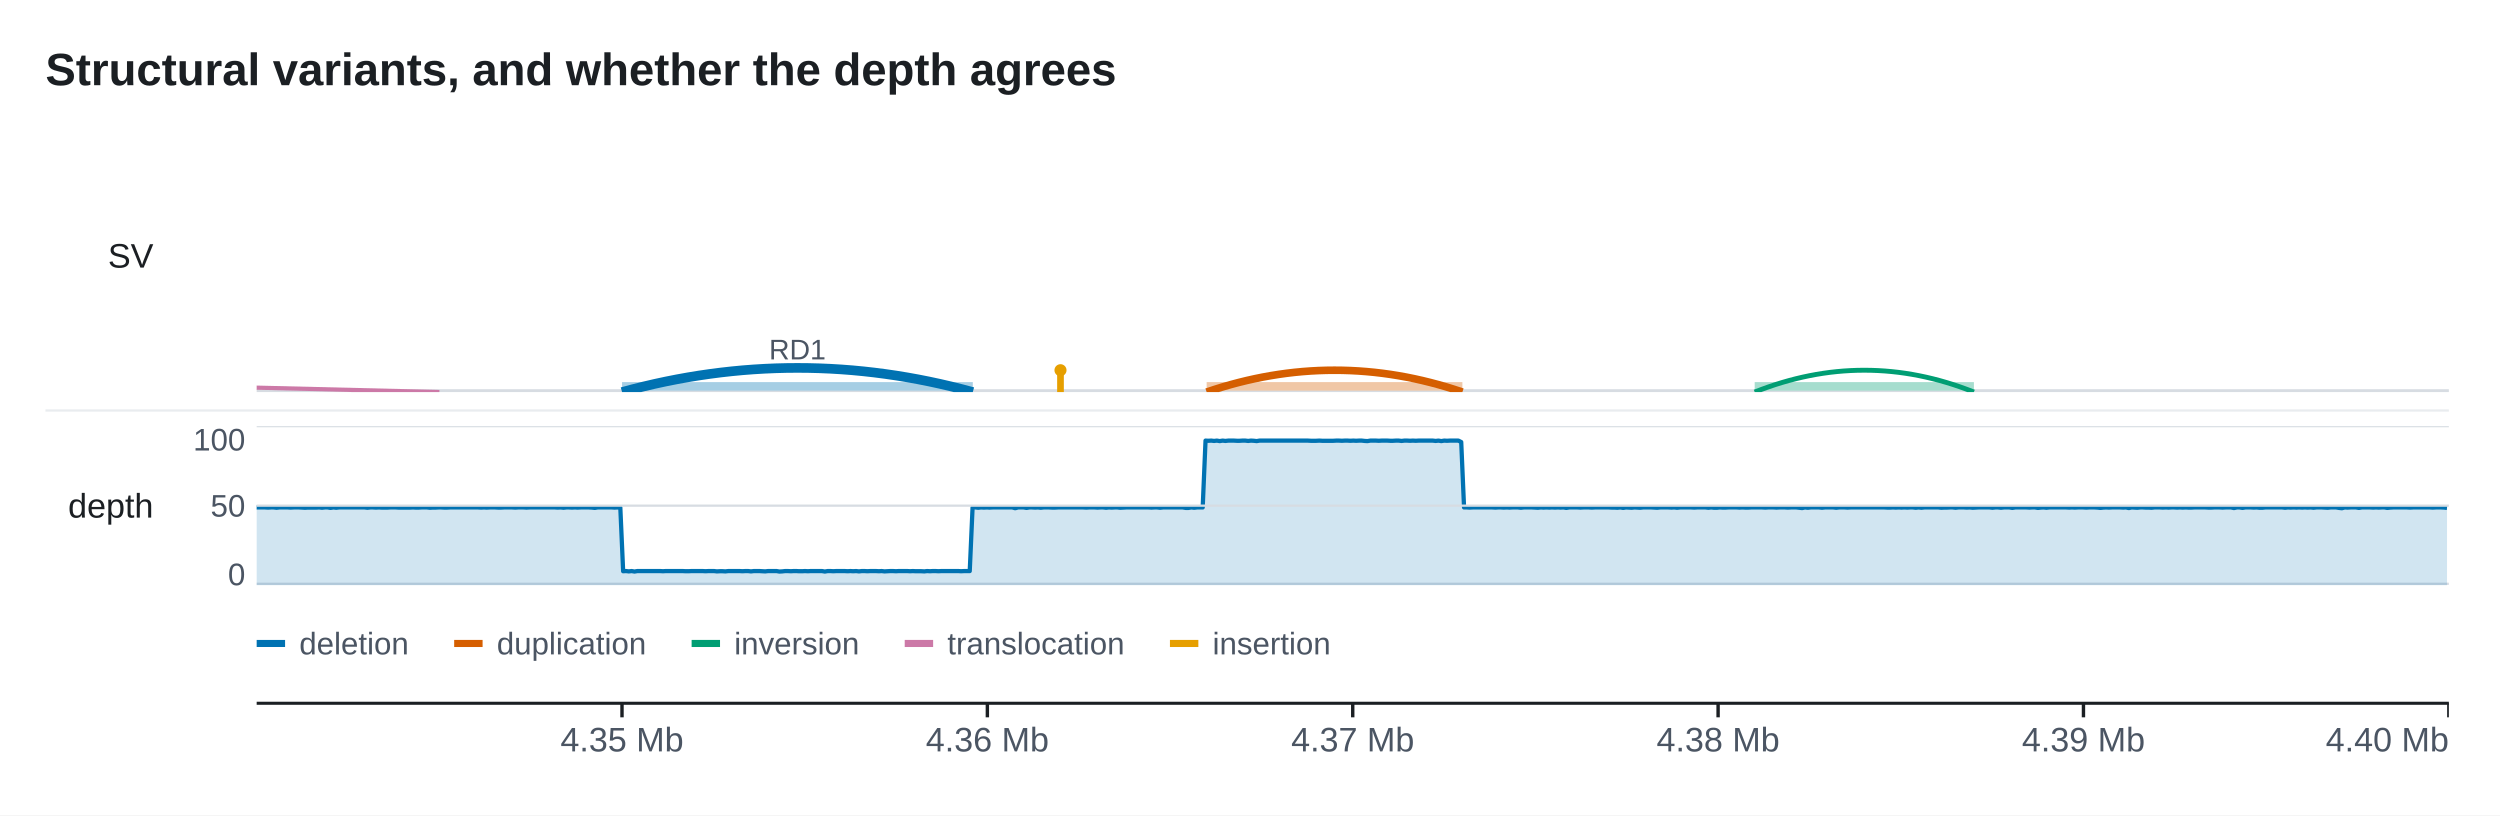
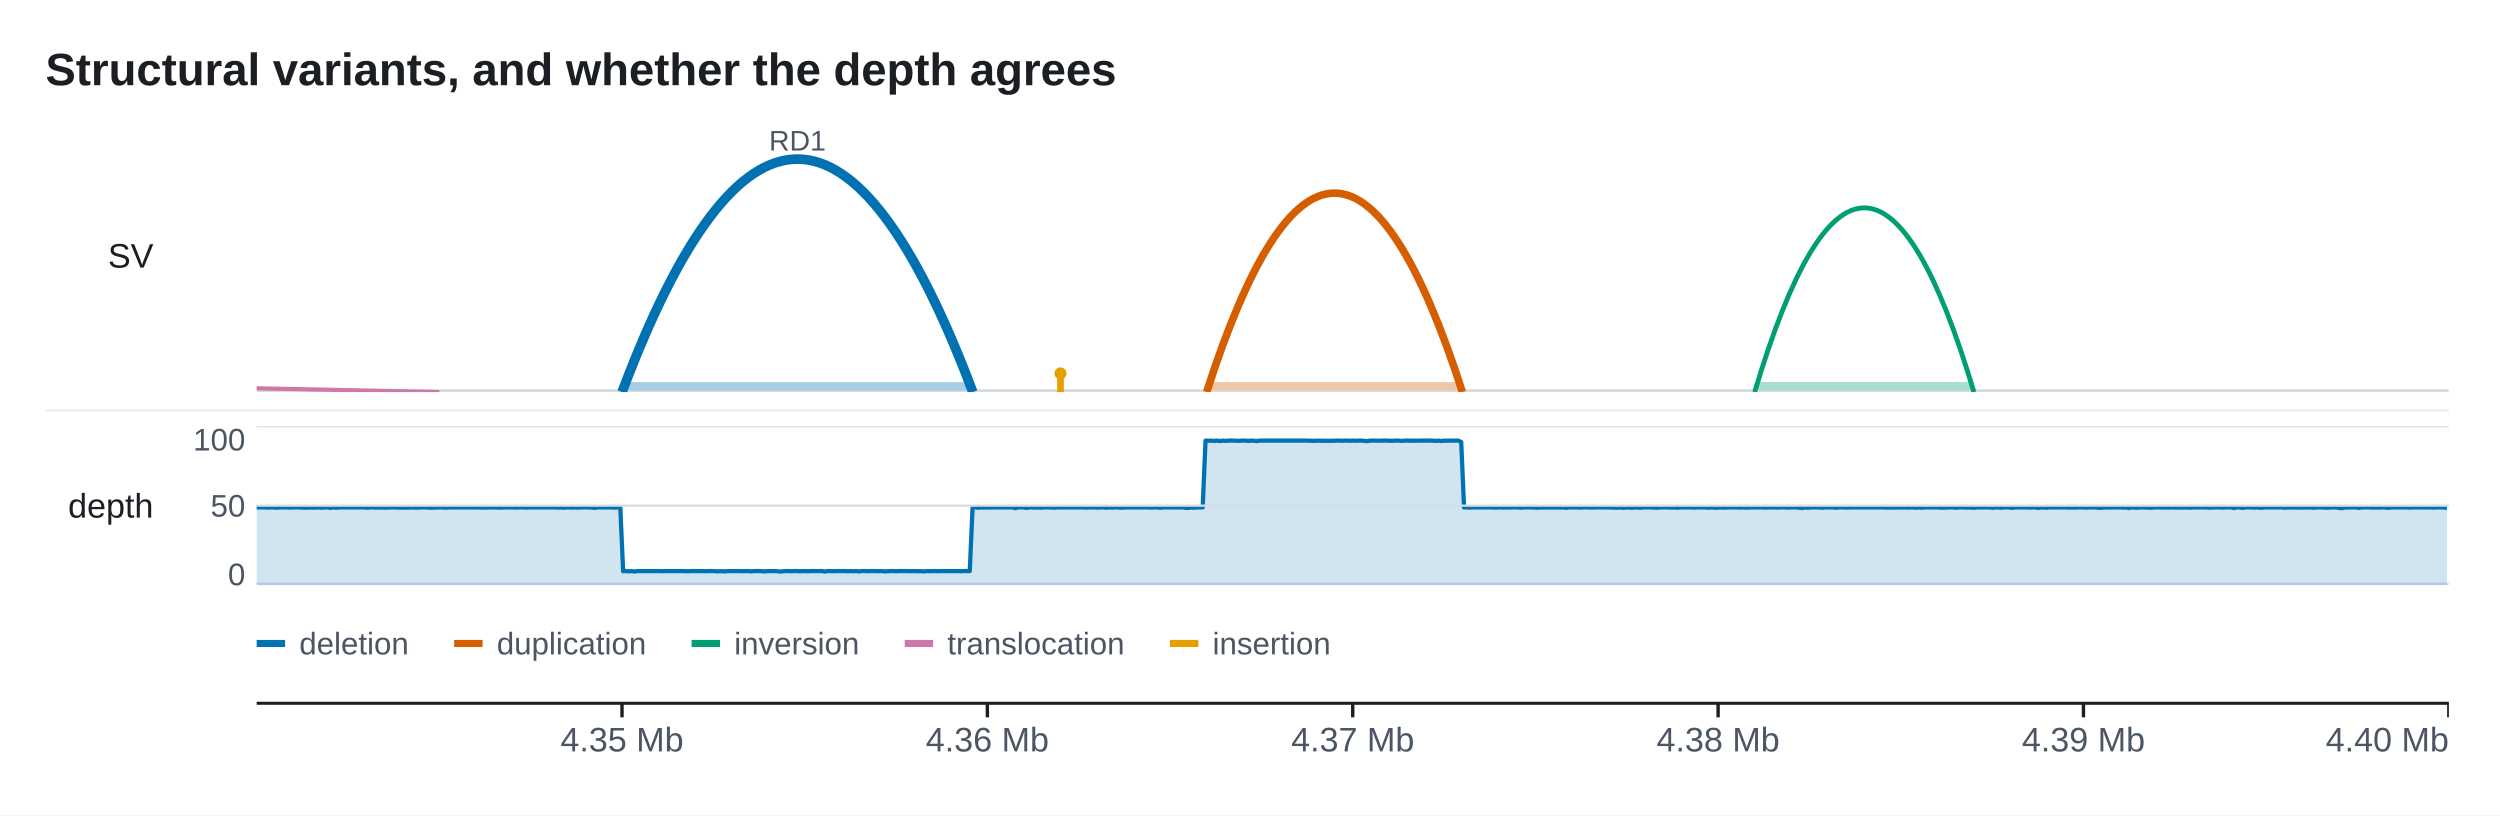
<svg xmlns="http://www.w3.org/2000/svg" width="880" height="287" viewBox="0 0 880 287" font-family="Liberation Sans, Arial, Helvetica, sans-serif" role="img" aria-labelledby="karyon-title karyon-desc">
  <defs>
    <clipPath id="karyon-clip-0">
      <rect x="90.348" y="42" width="771.652" height="96" />
    </clipPath>
    <clipPath id="karyon-clip-1">
      <rect x="64" y="150" width="798" height="56" />
    </clipPath>
    <clipPath id="karyon-clip-2">
      <rect x="90.348" y="218" width="771.652" height="17" />
    </clipPath>
    <clipPath id="karyon-clip-3">
      <rect x="90.348" y="247" width="771.652" height="26" />
    </clipPath>
  </defs>
  <rect x="0" y="0" width="880" height="287" fill="#ffffff" />
  <text x="16" y="30" fill="#1b1f23" font-size="16" text-anchor="start" font-weight="bold">Structural variants, and whether the depth agrees</text>
  <text x="54" y="94.2" fill="#1b1f23" font-size="12" text-anchor="end">SV</text>
  <g clip-path="url(#karyon-clip-0)">
    <line x1="90.348" y1="137.5" x2="862" y2="137.5" stroke="#d7dce2" stroke-width="1" />
    <g>
-       <path d="M-15599.903 138Q-7722.622 -54 154.659 138" fill="none" stroke="#cc79a7" stroke-width="1.48" />
+       <path d="M-15599.903 138Q-7722.622 -26 154.659 138" fill="none" stroke="#cc79a7" stroke-width="1.48" />
    </g>
    <g>
      <rect x="218.963" y="134.5" width="123.464" height="3" fill="#a6cee4" />
-       <path d="M218.963 138Q280.695 121.003 342.427 138" fill="none" stroke="#0072b2" stroke-width="3.4" />
-       <text x="280.695" y="126.502" fill="#4b5563" font-size="10" text-anchor="middle">RD1</text>
+       <path d="M218.963 138Q280.695 -26 342.427 138" fill="none" stroke="#0072b2" stroke-width="3.4" />
+       <text x="280.695" y="53" fill="#4b5563" font-size="10" text-anchor="middle">RD1</text>
    </g>
    <g>
      <rect x="424.737" y="134.5" width="90.026" height="3" fill="#f0c7a6" />
-       <path d="M424.737 138Q469.75 122.64 514.763 138" fill="none" stroke="#d55e00" stroke-width="2.68" />
+       <path d="M424.737 138Q469.75 -2.042 514.763 138" fill="none" stroke="#d55e00" stroke-width="2.68" />
    </g>
    <g>
      <rect x="617.65" y="134.5" width="77.165" height="3" fill="#a6ddce" />
-       <path d="M617.65 138Q656.233 122.64 694.815 138" fill="none" stroke="#009e73" stroke-width="1.72" />
+       <path d="M617.65 138Q656.233 8.347 694.815 138" fill="none" stroke="#009e73" stroke-width="1.72" />
    </g>
    <g>
-       <line x1="373.293" y1="138" x2="373.293" y2="130.32" stroke="#e69f00" stroke-width="2.36" />
-       <circle cx="373.293" cy="130.32" r="2.124" fill="#e69f00" />
+       <line x1="373.293" y1="138" x2="373.293" y2="131.44" stroke="#e69f00" stroke-width="2.36" />
+       <circle cx="373.293" cy="131.44" r="2.124" fill="#e69f00" />
    </g>
  </g>
  <line x1="16" y1="144.5" x2="862" y2="144.5" stroke="#e9ecef" stroke-width="0.8" />
  <text x="54" y="182.2" fill="#1b1f23" font-size="12" text-anchor="end">depth</text>
  <g clip-path="url(#karyon-clip-1)">
    <line x1="90.348" y1="205.5" x2="862" y2="205.5" stroke="#d7dce2" stroke-width="0.8" />
    <path d="M90.348 206 L90.348 178.616 L91.348 178.616 L92.348 178.616 L93.348 178.616 L94.348 178.672 L95.348 178.616 L96.348 178.616 L97.348 178.728 L98.348 178.616 L99.348 178.616 L100.348 178.616 L101.348 178.616 L102.348 178.672 L103.348 178.616 L104.348 178.616 L105.348 178.616 L106.348 178.672 L107.348 178.728 L108.348 178.672 L109.348 178.672 L110.348 178.672 L111.348 178.672 L112.348 178.616 L113.348 178.728 L114.348 178.616 L115.348 178.616 L116.348 178.784 L117.348 178.616 L118.348 178.728 L119.348 178.616 L120.348 178.616 L121.348 178.616 L122.348 178.616 L123.348 178.616 L124.348 178.616 L125.348 178.616 L126.348 178.616 L127.348 178.616 L128.348 178.616 L129.348 178.728 L130.348 178.616 L131.348 178.616 L132.348 178.672 L133.348 178.616 L134.348 178.672 L135.348 178.672 L136.348 178.672 L137.348 178.616 L138.348 178.616 L139.348 178.616 L140.348 178.672 L141.348 178.672 L142.348 178.672 L143.348 178.672 L144.348 178.672 L145.348 178.616 L146.348 178.672 L147.348 178.672 L148.348 178.616 L149.348 178.616 L150.348 178.616 L151.348 178.728 L152.348 178.672 L153.348 178.672 L154.348 178.616 L155.348 178.616 L156.348 178.672 L157.348 178.672 L158.348 178.616 L159.348 178.616 L160.348 178.616 L161.348 178.616 L162.348 178.616 L163.348 178.616 L164.348 178.616 L165.348 178.616 L166.348 178.616 L167.348 178.616 L168.348 178.616 L169.348 178.672 L170.348 178.616 L171.348 178.672 L172.348 178.616 L173.348 178.616 L174.348 178.616 L175.348 178.672 L176.348 178.672 L177.348 178.616 L178.348 178.616 L179.348 178.616 L180.348 178.616 L181.348 178.672 L182.348 178.616 L183.348 178.616 L184.348 178.616 L185.348 178.672 L186.348 178.616 L187.348 178.616 L188.348 178.616 L189.348 178.616 L190.348 178.616 L191.348 178.616 L192.348 178.616 L193.348 178.616 L194.348 178.616 L195.348 178.616 L196.348 178.672 L197.348 178.616 L198.348 178.728 L199.348 178.616 L200.348 178.616 L201.348 178.672 L202.348 178.616 L203.348 178.672 L204.348 178.616 L205.348 178.616 L206.348 178.616 L207.348 178.616 L208.348 178.672 L209.348 178.784 L210.348 178.616 L211.348 178.616 L212.348 178.616 L213.348 178.616 L214.348 178.616 L215.348 178.616 L216.348 178.672 L217.348 178.616 L218.348 178.672 L219.348 201.072 L220.348 201.016 L221.348 201.128 L222.348 201.016 L223.348 201.184 L224.348 201.016 L225.348 201.016 L226.348 201.016 L227.348 201.016 L228.348 201.016 L229.348 201.016 L230.348 201.016 L231.348 201.016 L232.348 201.016 L233.348 201.072 L234.348 201.016 L235.348 201.016 L236.348 201.016 L237.348 201.016 L238.348 201.016 L239.348 201.016 L240.348 201.016 L241.348 201.072 L242.348 201.072 L243.348 201.016 L244.348 201.016 L245.348 201.016 L246.348 201.016 L247.348 201.016 L248.348 201.072 L249.348 201.016 L250.348 201.016 L251.348 201.016 L252.348 201.128 L253.348 201.072 L254.348 201.072 L255.348 201.128 L256.348 201.016 L257.348 201.016 L258.348 201.016 L259.348 201.016 L260.348 201.016 L261.348 201.072 L262.348 201.016 L263.348 201.016 L264.348 201.128 L265.348 201.016 L266.348 201.016 L267.348 201.016 L268.348 201.072 L269.348 201.128 L270.348 201.016 L271.348 201.016 L272.348 201.016 L273.348 201.016 L274.348 201.184 L275.348 201.128 L276.348 201.016 L277.348 201.016 L278.348 201.072 L279.348 201.016 L280.348 201.016 L281.348 201.072 L282.348 201.072 L283.348 201.016 L284.348 201.072 L285.348 201.016 L286.348 201.016 L287.348 201.016 L288.348 201.016 L289.348 201.016 L290.348 201.184 L291.348 201.016 L292.348 201.016 L293.348 201.072 L294.348 201.016 L295.348 201.016 L296.348 201.016 L297.348 201.016 L298.348 201.072 L299.348 201.016 L300.348 201.072 L301.348 201.016 L302.348 201.128 L303.348 201.016 L304.348 201.016 L305.348 201.072 L306.348 201.016 L307.348 201.016 L308.348 201.016 L309.348 201.072 L310.348 201.016 L311.348 201.128 L312.348 201.072 L313.348 201.016 L314.348 201.016 L315.348 201.072 L316.348 201.016 L317.348 201.016 L318.348 201.016 L319.348 201.016 L320.348 201.072 L321.348 201.016 L322.348 201.072 L323.348 201.072 L324.348 201.072 L325.348 201.128 L326.348 201.016 L327.348 201.072 L328.348 201.016 L329.348 201.016 L330.348 201.072 L331.348 201.016 L332.348 201.016 L333.348 201.016 L334.348 201.016 L335.348 201.016 L336.348 201.016 L337.348 201.016 L338.348 201.072 L339.348 201.016 L340.348 201.016 L341.348 201.016 L342.348 178.616 L343.348 178.616 L344.348 178.728 L345.348 178.616 L346.348 178.672 L347.348 178.616 L348.348 178.672 L349.348 178.616 L350.348 178.616 L351.348 178.616 L352.348 178.616 L353.348 178.616 L354.348 178.616 L355.348 178.616 L356.348 178.616 L357.348 178.896 L358.348 178.616 L359.348 178.616 L360.348 178.616 L361.348 178.784 L362.348 178.616 L363.348 178.616 L364.348 178.672 L365.348 178.616 L366.348 178.728 L367.348 178.616 L368.348 178.616 L369.348 178.616 L370.348 178.672 L371.348 178.672 L372.348 178.616 L373.348 178.616 L374.348 178.616 L375.348 178.616 L376.348 178.616 L377.348 178.616 L378.348 178.616 L379.348 178.616 L380.348 178.616 L381.348 178.616 L382.348 178.672 L383.348 178.616 L384.348 178.616 L385.348 178.616 L386.348 178.672 L387.348 178.616 L388.348 178.616 L389.348 178.728 L390.348 178.616 L391.348 178.672 L392.348 178.616 L393.348 178.616 L394.348 178.728 L395.348 178.672 L396.348 178.616 L397.348 178.616 L398.348 178.616 L399.348 178.616 L400.348 178.616 L401.348 178.616 L402.348 178.616 L403.348 178.616 L404.348 178.616 L405.348 178.672 L406.348 178.616 L407.348 178.616 L408.348 178.728 L409.348 178.616 L410.348 178.616 L411.348 178.616 L412.348 178.616 L413.348 178.616 L414.348 178.616 L415.348 178.616 L416.348 178.616 L417.348 178.784 L418.348 178.784 L419.348 178.616 L420.348 178.728 L421.348 178.616 L422.348 178.616 L423.348 178.616 L424.348 155.096 L425.348 155.152 L426.348 155.096 L427.348 155.208 L428.348 155.096 L429.348 155.264 L430.348 155.096 L431.348 155.208 L432.348 155.096 L433.348 155.096 L434.348 155.096 L435.348 155.152 L436.348 155.152 L437.348 155.096 L438.348 155.096 L439.348 155.208 L440.348 155.096 L441.348 155.152 L442.348 155.264 L443.348 155.096 L444.348 155.096 L445.348 155.096 L446.348 155.096 L447.348 155.096 L448.348 155.096 L449.348 155.096 L450.348 155.096 L451.348 155.096 L452.348 155.096 L453.348 155.096 L454.348 155.096 L455.348 155.096 L456.348 155.096 L457.348 155.096 L458.348 155.096 L459.348 155.096 L460.348 155.096 L461.348 155.152 L462.348 155.152 L463.348 155.152 L464.348 155.096 L465.348 155.152 L466.348 155.152 L467.348 155.152 L468.348 155.152 L469.348 155.152 L470.348 155.096 L471.348 155.096 L472.348 155.152 L473.348 155.096 L474.348 155.096 L475.348 155.152 L476.348 155.096 L477.348 155.152 L478.348 155.096 L479.348 155.096 L480.348 155.208 L481.348 155.264 L482.348 155.096 L483.348 155.096 L484.348 155.096 L485.348 155.152 L486.348 155.096 L487.348 155.096 L488.348 155.096 L489.348 155.152 L490.348 155.152 L491.348 155.096 L492.348 155.096 L493.348 155.208 L494.348 155.096 L495.348 155.096 L496.348 155.152 L497.348 155.096 L498.348 155.152 L499.348 155.096 L500.348 155.096 L501.348 155.096 L502.348 155.096 L503.348 155.096 L504.348 155.096 L505.348 155.208 L506.348 155.096 L507.348 155.264 L508.348 155.096 L509.348 155.152 L510.348 155.096 L511.348 155.096 L512.348 155.096 L513.348 155.096 L514.348 155.6 L515.348 178.616 L516.348 178.616 L517.348 178.672 L518.348 178.616 L519.348 178.616 L520.348 178.616 L521.348 178.616 L522.348 178.616 L523.348 178.616 L524.348 178.616 L525.348 178.616 L526.348 178.672 L527.348 178.616 L528.348 178.616 L529.348 178.672 L530.348 178.616 L531.348 178.672 L532.348 178.616 L533.348 178.616 L534.348 178.616 L535.348 178.728 L536.348 178.616 L537.348 178.616 L538.348 178.616 L539.348 178.616 L540.348 178.672 L541.348 178.728 L542.348 178.616 L543.348 178.672 L544.348 178.616 L545.348 178.672 L546.348 178.616 L547.348 178.672 L548.348 178.616 L549.348 178.672 L550.348 178.616 L551.348 178.784 L552.348 178.616 L553.348 178.616 L554.348 178.616 L555.348 178.616 L556.348 178.672 L557.348 178.616 L558.348 178.616 L559.348 178.616 L560.348 178.672 L561.348 178.616 L562.348 178.616 L563.348 178.616 L564.348 178.616 L565.348 178.616 L566.348 178.616 L567.348 178.672 L568.348 178.672 L569.348 178.728 L570.348 178.616 L571.348 178.784 L572.348 178.616 L573.348 178.672 L574.348 178.728 L575.348 178.616 L576.348 178.672 L577.348 178.728 L578.348 178.616 L579.348 178.616 L580.348 178.616 L581.348 178.616 L582.348 178.672 L583.348 178.728 L584.348 178.616 L585.348 178.616 L586.348 178.616 L587.348 178.616 L588.348 178.672 L589.348 178.616 L590.348 178.728 L591.348 178.616 L592.348 178.616 L593.348 178.616 L594.348 178.616 L595.348 178.616 L596.348 178.672 L597.348 178.616 L598.348 178.616 L599.348 178.616 L600.348 178.616 L601.348 178.728 L602.348 178.616 L603.348 178.728 L604.348 178.728 L605.348 178.616 L606.348 178.672 L607.348 178.672 L608.348 178.616 L609.348 178.616 L610.348 178.616 L611.348 178.616 L612.348 178.672 L613.348 178.616 L614.348 178.672 L615.348 178.672 L616.348 178.616 L617.348 178.616 L618.348 178.616 L619.348 178.616 L620.348 178.616 L621.348 178.672 L622.348 178.616 L623.348 178.616 L624.348 178.616 L625.348 178.672 L626.348 178.616 L627.348 178.616 L628.348 178.616 L629.348 178.672 L630.348 178.616 L631.348 178.616 L632.348 178.616 L633.348 178.728 L634.348 178.84 L635.348 178.616 L636.348 178.728 L637.348 178.616 L638.348 178.616 L639.348 178.616 L640.348 178.616 L641.348 178.728 L642.348 178.616 L643.348 178.616 L644.348 178.616 L645.348 178.616 L646.348 178.728 L647.348 178.616 L648.348 178.616 L649.348 178.616 L650.348 178.672 L651.348 178.616 L652.348 178.616 L653.348 178.616 L654.348 178.616 L655.348 178.616 L656.348 178.616 L657.348 178.616 L658.348 178.616 L659.348 178.616 L660.348 178.616 L661.348 178.616 L662.348 178.616 L663.348 178.616 L664.348 178.672 L665.348 178.672 L666.348 178.616 L667.348 178.672 L668.348 178.616 L669.348 178.672 L670.348 178.616 L671.348 178.672 L672.348 178.616 L673.348 178.616 L674.348 178.728 L675.348 178.616 L676.348 178.728 L677.348 178.616 L678.348 178.616 L679.348 178.616 L680.348 178.616 L681.348 178.616 L682.348 178.616 L683.348 178.728 L684.348 178.672 L685.348 178.672 L686.348 178.616 L687.348 178.616 L688.348 178.728 L689.348 178.616 L690.348 178.616 L691.348 178.616 L692.348 178.672 L693.348 178.616 L694.348 178.728 L695.348 178.672 L696.348 178.616 L697.348 178.616 L698.348 178.616 L699.348 178.616 L700.348 178.616 L701.348 178.728 L702.348 178.616 L703.348 178.616 L704.348 178.728 L705.348 178.616 L706.348 178.616 L707.348 178.616 L708.348 178.784 L709.348 178.616 L710.348 178.616 L711.348 178.616 L712.348 178.616 L713.348 178.616 L714.348 178.672 L715.348 178.616 L716.348 178.616 L717.348 178.784 L718.348 178.672 L719.348 178.616 L720.348 178.728 L721.348 178.616 L722.348 178.616 L723.348 178.616 L724.348 178.616 L725.348 178.616 L726.348 178.616 L727.348 178.616 L728.348 178.672 L729.348 178.616 L730.348 178.672 L731.348 178.616 L732.348 178.616 L733.348 178.616 L734.348 178.672 L735.348 178.616 L736.348 178.616 L737.348 178.616 L738.348 178.672 L739.348 178.784 L740.348 178.672 L741.348 178.616 L742.348 178.672 L743.348 178.616 L744.348 178.616 L745.348 178.616 L746.348 178.616 L747.348 178.672 L748.348 178.616 L749.348 178.84 L750.348 178.616 L751.348 178.672 L752.348 178.728 L753.348 178.616 L754.348 178.616 L755.348 178.672 L756.348 178.672 L757.348 178.728 L758.348 178.616 L759.348 178.616 L760.348 178.616 L761.348 178.672 L762.348 178.616 L763.348 178.672 L764.348 178.616 L765.348 178.616 L766.348 178.672 L767.348 178.616 L768.348 178.672 L769.348 178.616 L770.348 178.672 L771.348 178.672 L772.348 178.616 L773.348 178.616 L774.348 178.616 L775.348 178.616 L776.348 178.616 L777.348 178.672 L778.348 178.672 L779.348 178.616 L780.348 178.616 L781.348 178.616 L782.348 178.672 L783.348 178.616 L784.348 178.616 L785.348 178.616 L786.348 178.84 L787.348 178.616 L788.348 178.616 L789.348 178.784 L790.348 178.616 L791.348 178.616 L792.348 178.616 L793.348 178.672 L794.348 178.616 L795.348 178.728 L796.348 178.728 L797.348 178.616 L798.348 178.616 L799.348 178.616 L800.348 178.616 L801.348 178.616 L802.348 178.616 L803.348 178.616 L804.348 178.728 L805.348 178.616 L806.348 178.672 L807.348 178.616 L808.348 178.672 L809.348 178.616 L810.348 178.672 L811.348 178.616 L812.348 178.672 L813.348 178.616 L814.348 178.728 L815.348 178.616 L816.348 178.616 L817.348 178.616 L818.348 178.672 L819.348 178.728 L820.348 178.616 L821.348 178.616 L822.348 178.616 L823.348 178.784 L824.348 178.896 L825.348 178.616 L826.348 178.672 L827.348 178.616 L828.348 178.616 L829.348 178.616 L830.348 178.784 L831.348 178.616 L832.348 178.616 L833.348 178.616 L834.348 178.616 L835.348 178.672 L836.348 178.616 L837.348 178.672 L838.348 178.616 L839.348 178.616 L840.348 178.784 L841.348 178.672 L842.348 178.616 L843.348 178.616 L844.348 178.616 L845.348 178.616 L846.348 178.616 L847.348 178.616 L848.348 178.672 L849.348 178.616 L850.348 178.616 L851.348 178.616 L852.348 178.616 L853.348 178.616 L854.348 178.616 L855.348 178.616 L856.348 178.672 L857.348 178.616 L858.348 178.616 L859.348 178.616 L860.348 178.672 L861.348 178.784 L861.348 206Z" fill="#0072b2" fill-opacity="0.18" />
    <polyline points="90.348,178.616 91.348,178.616 92.348,178.616 93.348,178.616 94.348,178.672 95.348,178.616 96.348,178.616 97.348,178.728 98.348,178.616 99.348,178.616 100.348,178.616 101.348,178.616 102.348,178.672 103.348,178.616 104.348,178.616 105.348,178.616 106.348,178.672 107.348,178.728 108.348,178.672 109.348,178.672 110.348,178.672 111.348,178.672 112.348,178.616 113.348,178.728 114.348,178.616 115.348,178.616 116.348,178.784 117.348,178.616 118.348,178.728 119.348,178.616 120.348,178.616 121.348,178.616 122.348,178.616 123.348,178.616 124.348,178.616 125.348,178.616 126.348,178.616 127.348,178.616 128.348,178.616 129.348,178.728 130.348,178.616 131.348,178.616 132.348,178.672 133.348,178.616 134.348,178.672 135.348,178.672 136.348,178.672 137.348,178.616 138.348,178.616 139.348,178.616 140.348,178.672 141.348,178.672 142.348,178.672 143.348,178.672 144.348,178.672 145.348,178.616 146.348,178.672 147.348,178.672 148.348,178.616 149.348,178.616 150.348,178.616 151.348,178.728 152.348,178.672 153.348,178.672 154.348,178.616 155.348,178.616 156.348,178.672 157.348,178.672 158.348,178.616 159.348,178.616 160.348,178.616 161.348,178.616 162.348,178.616 163.348,178.616 164.348,178.616 165.348,178.616 166.348,178.616 167.348,178.616 168.348,178.616 169.348,178.672 170.348,178.616 171.348,178.672 172.348,178.616 173.348,178.616 174.348,178.616 175.348,178.672 176.348,178.672 177.348,178.616 178.348,178.616 179.348,178.616 180.348,178.616 181.348,178.672 182.348,178.616 183.348,178.616 184.348,178.616 185.348,178.672 186.348,178.616 187.348,178.616 188.348,178.616 189.348,178.616 190.348,178.616 191.348,178.616 192.348,178.616 193.348,178.616 194.348,178.616 195.348,178.616 196.348,178.672 197.348,178.616 198.348,178.728 199.348,178.616 200.348,178.616 201.348,178.672 202.348,178.616 203.348,178.672 204.348,178.616 205.348,178.616 206.348,178.616 207.348,178.616 208.348,178.672 209.348,178.784 210.348,178.616 211.348,178.616 212.348,178.616 213.348,178.616 214.348,178.616 215.348,178.616 216.348,178.672 217.348,178.616 218.348,178.672 219.348,201.072 220.348,201.016 221.348,201.128 222.348,201.016 223.348,201.184 224.348,201.016 225.348,201.016 226.348,201.016 227.348,201.016 228.348,201.016 229.348,201.016 230.348,201.016 231.348,201.016 232.348,201.016 233.348,201.072 234.348,201.016 235.348,201.016 236.348,201.016 237.348,201.016 238.348,201.016 239.348,201.016 240.348,201.016 241.348,201.072 242.348,201.072 243.348,201.016 244.348,201.016 245.348,201.016 246.348,201.016 247.348,201.016 248.348,201.072 249.348,201.016 250.348,201.016 251.348,201.016 252.348,201.128 253.348,201.072 254.348,201.072 255.348,201.128 256.348,201.016 257.348,201.016 258.348,201.016 259.348,201.016 260.348,201.016 261.348,201.072 262.348,201.016 263.348,201.016 264.348,201.128 265.348,201.016 266.348,201.016 267.348,201.016 268.348,201.072 269.348,201.128 270.348,201.016 271.348,201.016 272.348,201.016 273.348,201.016 274.348,201.184 275.348,201.128 276.348,201.016 277.348,201.016 278.348,201.072 279.348,201.016 280.348,201.016 281.348,201.072 282.348,201.072 283.348,201.016 284.348,201.072 285.348,201.016 286.348,201.016 287.348,201.016 288.348,201.016 289.348,201.016 290.348,201.184 291.348,201.016 292.348,201.016 293.348,201.072 294.348,201.016 295.348,201.016 296.348,201.016 297.348,201.016 298.348,201.072 299.348,201.016 300.348,201.072 301.348,201.016 302.348,201.128 303.348,201.016 304.348,201.016 305.348,201.072 306.348,201.016 307.348,201.016 308.348,201.016 309.348,201.072 310.348,201.016 311.348,201.128 312.348,201.072 313.348,201.016 314.348,201.016 315.348,201.072 316.348,201.016 317.348,201.016 318.348,201.016 319.348,201.016 320.348,201.072 321.348,201.016 322.348,201.072 323.348,201.072 324.348,201.072 325.348,201.128 326.348,201.016 327.348,201.072 328.348,201.016 329.348,201.016 330.348,201.072 331.348,201.016 332.348,201.016 333.348,201.016 334.348,201.016 335.348,201.016 336.348,201.016 337.348,201.016 338.348,201.072 339.348,201.016 340.348,201.016 341.348,201.016 342.348,178.616 343.348,178.616 344.348,178.728 345.348,178.616 346.348,178.672 347.348,178.616 348.348,178.672 349.348,178.616 350.348,178.616 351.348,178.616 352.348,178.616 353.348,178.616 354.348,178.616 355.348,178.616 356.348,178.616 357.348,178.896 358.348,178.616 359.348,178.616 360.348,178.616 361.348,178.784 362.348,178.616 363.348,178.616 364.348,178.672 365.348,178.616 366.348,178.728 367.348,178.616 368.348,178.616 369.348,178.616 370.348,178.672 371.348,178.672 372.348,178.616 373.348,178.616 374.348,178.616 375.348,178.616 376.348,178.616 377.348,178.616 378.348,178.616 379.348,178.616 380.348,178.616 381.348,178.616 382.348,178.672 383.348,178.616 384.348,178.616 385.348,178.616 386.348,178.672 387.348,178.616 388.348,178.616 389.348,178.728 390.348,178.616 391.348,178.672 392.348,178.616 393.348,178.616 394.348,178.728 395.348,178.672 396.348,178.616 397.348,178.616 398.348,178.616 399.348,178.616 400.348,178.616 401.348,178.616 402.348,178.616 403.348,178.616 404.348,178.616 405.348,178.672 406.348,178.616 407.348,178.616 408.348,178.728 409.348,178.616 410.348,178.616 411.348,178.616 412.348,178.616 413.348,178.616 414.348,178.616 415.348,178.616 416.348,178.616 417.348,178.784 418.348,178.784 419.348,178.616 420.348,178.728 421.348,178.616 422.348,178.616 423.348,178.616 424.348,155.096 425.348,155.152 426.348,155.096 427.348,155.208 428.348,155.096 429.348,155.264 430.348,155.096 431.348,155.208 432.348,155.096 433.348,155.096 434.348,155.096 435.348,155.152 436.348,155.152 437.348,155.096 438.348,155.096 439.348,155.208 440.348,155.096 441.348,155.152 442.348,155.264 443.348,155.096 444.348,155.096 445.348,155.096 446.348,155.096 447.348,155.096 448.348,155.096 449.348,155.096 450.348,155.096 451.348,155.096 452.348,155.096 453.348,155.096 454.348,155.096 455.348,155.096 456.348,155.096 457.348,155.096 458.348,155.096 459.348,155.096 460.348,155.096 461.348,155.152 462.348,155.152 463.348,155.152 464.348,155.096 465.348,155.152 466.348,155.152 467.348,155.152 468.348,155.152 469.348,155.152 470.348,155.096 471.348,155.096 472.348,155.152 473.348,155.096 474.348,155.096 475.348,155.152 476.348,155.096 477.348,155.152 478.348,155.096 479.348,155.096 480.348,155.208 481.348,155.264 482.348,155.096 483.348,155.096 484.348,155.096 485.348,155.152 486.348,155.096 487.348,155.096 488.348,155.096 489.348,155.152 490.348,155.152 491.348,155.096 492.348,155.096 493.348,155.208 494.348,155.096 495.348,155.096 496.348,155.152 497.348,155.096 498.348,155.152 499.348,155.096 500.348,155.096 501.348,155.096 502.348,155.096 503.348,155.096 504.348,155.096 505.348,155.208 506.348,155.096 507.348,155.264 508.348,155.096 509.348,155.152 510.348,155.096 511.348,155.096 512.348,155.096 513.348,155.096 514.348,155.6 515.348,178.616 516.348,178.616 517.348,178.672 518.348,178.616 519.348,178.616 520.348,178.616 521.348,178.616 522.348,178.616 523.348,178.616 524.348,178.616 525.348,178.616 526.348,178.672 527.348,178.616 528.348,178.616 529.348,178.672 530.348,178.616 531.348,178.672 532.348,178.616 533.348,178.616 534.348,178.616 535.348,178.728 536.348,178.616 537.348,178.616 538.348,178.616 539.348,178.616 540.348,178.672 541.348,178.728 542.348,178.616 543.348,178.672 544.348,178.616 545.348,178.672 546.348,178.616 547.348,178.672 548.348,178.616 549.348,178.672 550.348,178.616 551.348,178.784 552.348,178.616 553.348,178.616 554.348,178.616 555.348,178.616 556.348,178.672 557.348,178.616 558.348,178.616 559.348,178.616 560.348,178.672 561.348,178.616 562.348,178.616 563.348,178.616 564.348,178.616 565.348,178.616 566.348,178.616 567.348,178.672 568.348,178.672 569.348,178.728 570.348,178.616 571.348,178.784 572.348,178.616 573.348,178.672 574.348,178.728 575.348,178.616 576.348,178.672 577.348,178.728 578.348,178.616 579.348,178.616 580.348,178.616 581.348,178.616 582.348,178.672 583.348,178.728 584.348,178.616 585.348,178.616 586.348,178.616 587.348,178.616 588.348,178.672 589.348,178.616 590.348,178.728 591.348,178.616 592.348,178.616 593.348,178.616 594.348,178.616 595.348,178.616 596.348,178.672 597.348,178.616 598.348,178.616 599.348,178.616 600.348,178.616 601.348,178.728 602.348,178.616 603.348,178.728 604.348,178.728 605.348,178.616 606.348,178.672 607.348,178.672 608.348,178.616 609.348,178.616 610.348,178.616 611.348,178.616 612.348,178.672 613.348,178.616 614.348,178.672 615.348,178.672 616.348,178.616 617.348,178.616 618.348,178.616 619.348,178.616 620.348,178.616 621.348,178.672 622.348,178.616 623.348,178.616 624.348,178.616 625.348,178.672 626.348,178.616 627.348,178.616 628.348,178.616 629.348,178.672 630.348,178.616 631.348,178.616 632.348,178.616 633.348,178.728 634.348,178.84 635.348,178.616 636.348,178.728 637.348,178.616 638.348,178.616 639.348,178.616 640.348,178.616 641.348,178.728 642.348,178.616 643.348,178.616 644.348,178.616 645.348,178.616 646.348,178.728 647.348,178.616 648.348,178.616 649.348,178.616 650.348,178.672 651.348,178.616 652.348,178.616 653.348,178.616 654.348,178.616 655.348,178.616 656.348,178.616 657.348,178.616 658.348,178.616 659.348,178.616 660.348,178.616 661.348,178.616 662.348,178.616 663.348,178.616 664.348,178.672 665.348,178.672 666.348,178.616 667.348,178.672 668.348,178.616 669.348,178.672 670.348,178.616 671.348,178.672 672.348,178.616 673.348,178.616 674.348,178.728 675.348,178.616 676.348,178.728 677.348,178.616 678.348,178.616 679.348,178.616 680.348,178.616 681.348,178.616 682.348,178.616 683.348,178.728 684.348,178.672 685.348,178.672 686.348,178.616 687.348,178.616 688.348,178.728 689.348,178.616 690.348,178.616 691.348,178.616 692.348,178.672 693.348,178.616 694.348,178.728 695.348,178.672 696.348,178.616 697.348,178.616 698.348,178.616 699.348,178.616 700.348,178.616 701.348,178.728 702.348,178.616 703.348,178.616 704.348,178.728 705.348,178.616 706.348,178.616 707.348,178.616 708.348,178.784 709.348,178.616 710.348,178.616 711.348,178.616 712.348,178.616 713.348,178.616 714.348,178.672 715.348,178.616 716.348,178.616 717.348,178.784 718.348,178.672 719.348,178.616 720.348,178.728 721.348,178.616 722.348,178.616 723.348,178.616 724.348,178.616 725.348,178.616 726.348,178.616 727.348,178.616 728.348,178.672 729.348,178.616 730.348,178.672 731.348,178.616 732.348,178.616 733.348,178.616 734.348,178.672 735.348,178.616 736.348,178.616 737.348,178.616 738.348,178.672 739.348,178.784 740.348,178.672 741.348,178.616 742.348,178.672 743.348,178.616 744.348,178.616 745.348,178.616 746.348,178.616 747.348,178.672 748.348,178.616 749.348,178.84 750.348,178.616 751.348,178.672 752.348,178.728 753.348,178.616 754.348,178.616 755.348,178.672 756.348,178.672 757.348,178.728 758.348,178.616 759.348,178.616 760.348,178.616 761.348,178.672 762.348,178.616 763.348,178.672 764.348,178.616 765.348,178.616 766.348,178.672 767.348,178.616 768.348,178.672 769.348,178.616 770.348,178.672 771.348,178.672 772.348,178.616 773.348,178.616 774.348,178.616 775.348,178.616 776.348,178.616 777.348,178.672 778.348,178.672 779.348,178.616 780.348,178.616 781.348,178.616 782.348,178.672 783.348,178.616 784.348,178.616 785.348,178.616 786.348,178.84 787.348,178.616 788.348,178.616 789.348,178.784 790.348,178.616 791.348,178.616 792.348,178.616 793.348,178.672 794.348,178.616 795.348,178.728 796.348,178.728 797.348,178.616 798.348,178.616 799.348,178.616 800.348,178.616 801.348,178.616 802.348,178.616 803.348,178.616 804.348,178.728 805.348,178.616 806.348,178.672 807.348,178.616 808.348,178.672 809.348,178.616 810.348,178.672 811.348,178.616 812.348,178.672 813.348,178.616 814.348,178.728 815.348,178.616 816.348,178.616 817.348,178.616 818.348,178.672 819.348,178.728 820.348,178.616 821.348,178.616 822.348,178.616 823.348,178.784 824.348,178.896 825.348,178.616 826.348,178.672 827.348,178.616 828.348,178.616 829.348,178.616 830.348,178.784 831.348,178.616 832.348,178.616 833.348,178.616 834.348,178.616 835.348,178.672 836.348,178.616 837.348,178.672 838.348,178.616 839.348,178.616 840.348,178.784 841.348,178.672 842.348,178.616 843.348,178.616 844.348,178.616 845.348,178.616 846.348,178.616 847.348,178.616 848.348,178.672 849.348,178.616 850.348,178.616 851.348,178.616 852.348,178.616 853.348,178.616 854.348,178.616 855.348,178.616 856.348,178.672 857.348,178.616 858.348,178.616 859.348,178.616 860.348,178.672 861.348,178.784" fill="none" stroke="#0072b2" stroke-width="1.5" stroke-linejoin="round" />
    <line x1="90.348" y1="178" x2="862" y2="178" stroke="#d7dce2" stroke-width="0.8" />
    <line x1="90.348" y1="150" x2="862" y2="150" stroke="#d7dce2" stroke-width="0.8" />
    <text x="86.348" y="206" fill="#4b5563" font-size="11" text-anchor="end">0</text>
    <text x="86.348" y="181.85" fill="#4b5563" font-size="11" text-anchor="end">50</text>
    <text x="86.348" y="158.58" fill="#4b5563" font-size="11" text-anchor="end">100</text>
  </g>
  <g clip-path="url(#karyon-clip-2)">
    <g>
      <line x1="90.348" y1="226.5" x2="100.348" y2="226.5" stroke="#0072b2" stroke-width="2.5" />
      <text x="105.348" y="230.35" fill="#4b5563" font-size="11" text-anchor="start">deletion</text>
    </g>
    <g>
      <line x1="159.87" y1="226.5" x2="169.87" y2="226.5" stroke="#d55e00" stroke-width="2.5" />
      <text x="174.87" y="230.35" fill="#4b5563" font-size="11" text-anchor="start">duplication</text>
    </g>
    <g>
      <line x1="243.45" y1="226.5" x2="253.45" y2="226.5" stroke="#009e73" stroke-width="2.5" />
      <text x="258.45" y="230.35" fill="#4b5563" font-size="11" text-anchor="start">inversion</text>
    </g>
    <g>
      <line x1="318.461" y1="226.5" x2="328.461" y2="226.5" stroke="#cc79a7" stroke-width="2.5" />
      <text x="333.461" y="230.35" fill="#4b5563" font-size="11" text-anchor="start">translocation</text>
    </g>
    <g>
      <line x1="411.82" y1="226.5" x2="421.82" y2="226.5" stroke="#e69f00" stroke-width="2.5" />
      <text x="426.82" y="230.35" fill="#4b5563" font-size="11" text-anchor="start">insertion</text>
    </g>
  </g>
  <g clip-path="url(#karyon-clip-3)">
    <line x1="90.348" y1="247.5" x2="862" y2="247.5" stroke="#1b1f23" stroke-width="1.2" />
    <line x1="218.944" y1="247.5" x2="218.944" y2="252.5" stroke="#1b1f23" stroke-width="1.2" />
    <text x="218.944" y="264.5" fill="#4b5563" font-size="12" text-anchor="middle">4.35 Mb</text>
    <line x1="347.552" y1="247.5" x2="347.552" y2="252.5" stroke="#1b1f23" stroke-width="1.2" />
    <text x="347.552" y="264.5" fill="#4b5563" font-size="12" text-anchor="middle">4.36 Mb</text>
    <line x1="476.161" y1="247.5" x2="476.161" y2="252.5" stroke="#1b1f23" stroke-width="1.2" />
    <text x="476.161" y="264.5" fill="#4b5563" font-size="12" text-anchor="middle">4.37 Mb</text>
    <line x1="604.77" y1="247.5" x2="604.77" y2="252.5" stroke="#1b1f23" stroke-width="1.2" />
    <text x="604.77" y="264.5" fill="#4b5563" font-size="12" text-anchor="middle">4.38 Mb</text>
    <line x1="733.378" y1="247.5" x2="733.378" y2="252.5" stroke="#1b1f23" stroke-width="1.2" />
    <text x="733.378" y="264.5" fill="#4b5563" font-size="12" text-anchor="middle">4.39 Mb</text>
    <line x1="861.987" y1="247.5" x2="861.987" y2="252.5" stroke="#1b1f23" stroke-width="1.2" />
    <text x="862" y="264.5" fill="#4b5563" font-size="12" text-anchor="end">4.40 Mb</text>
  </g>
</svg>
